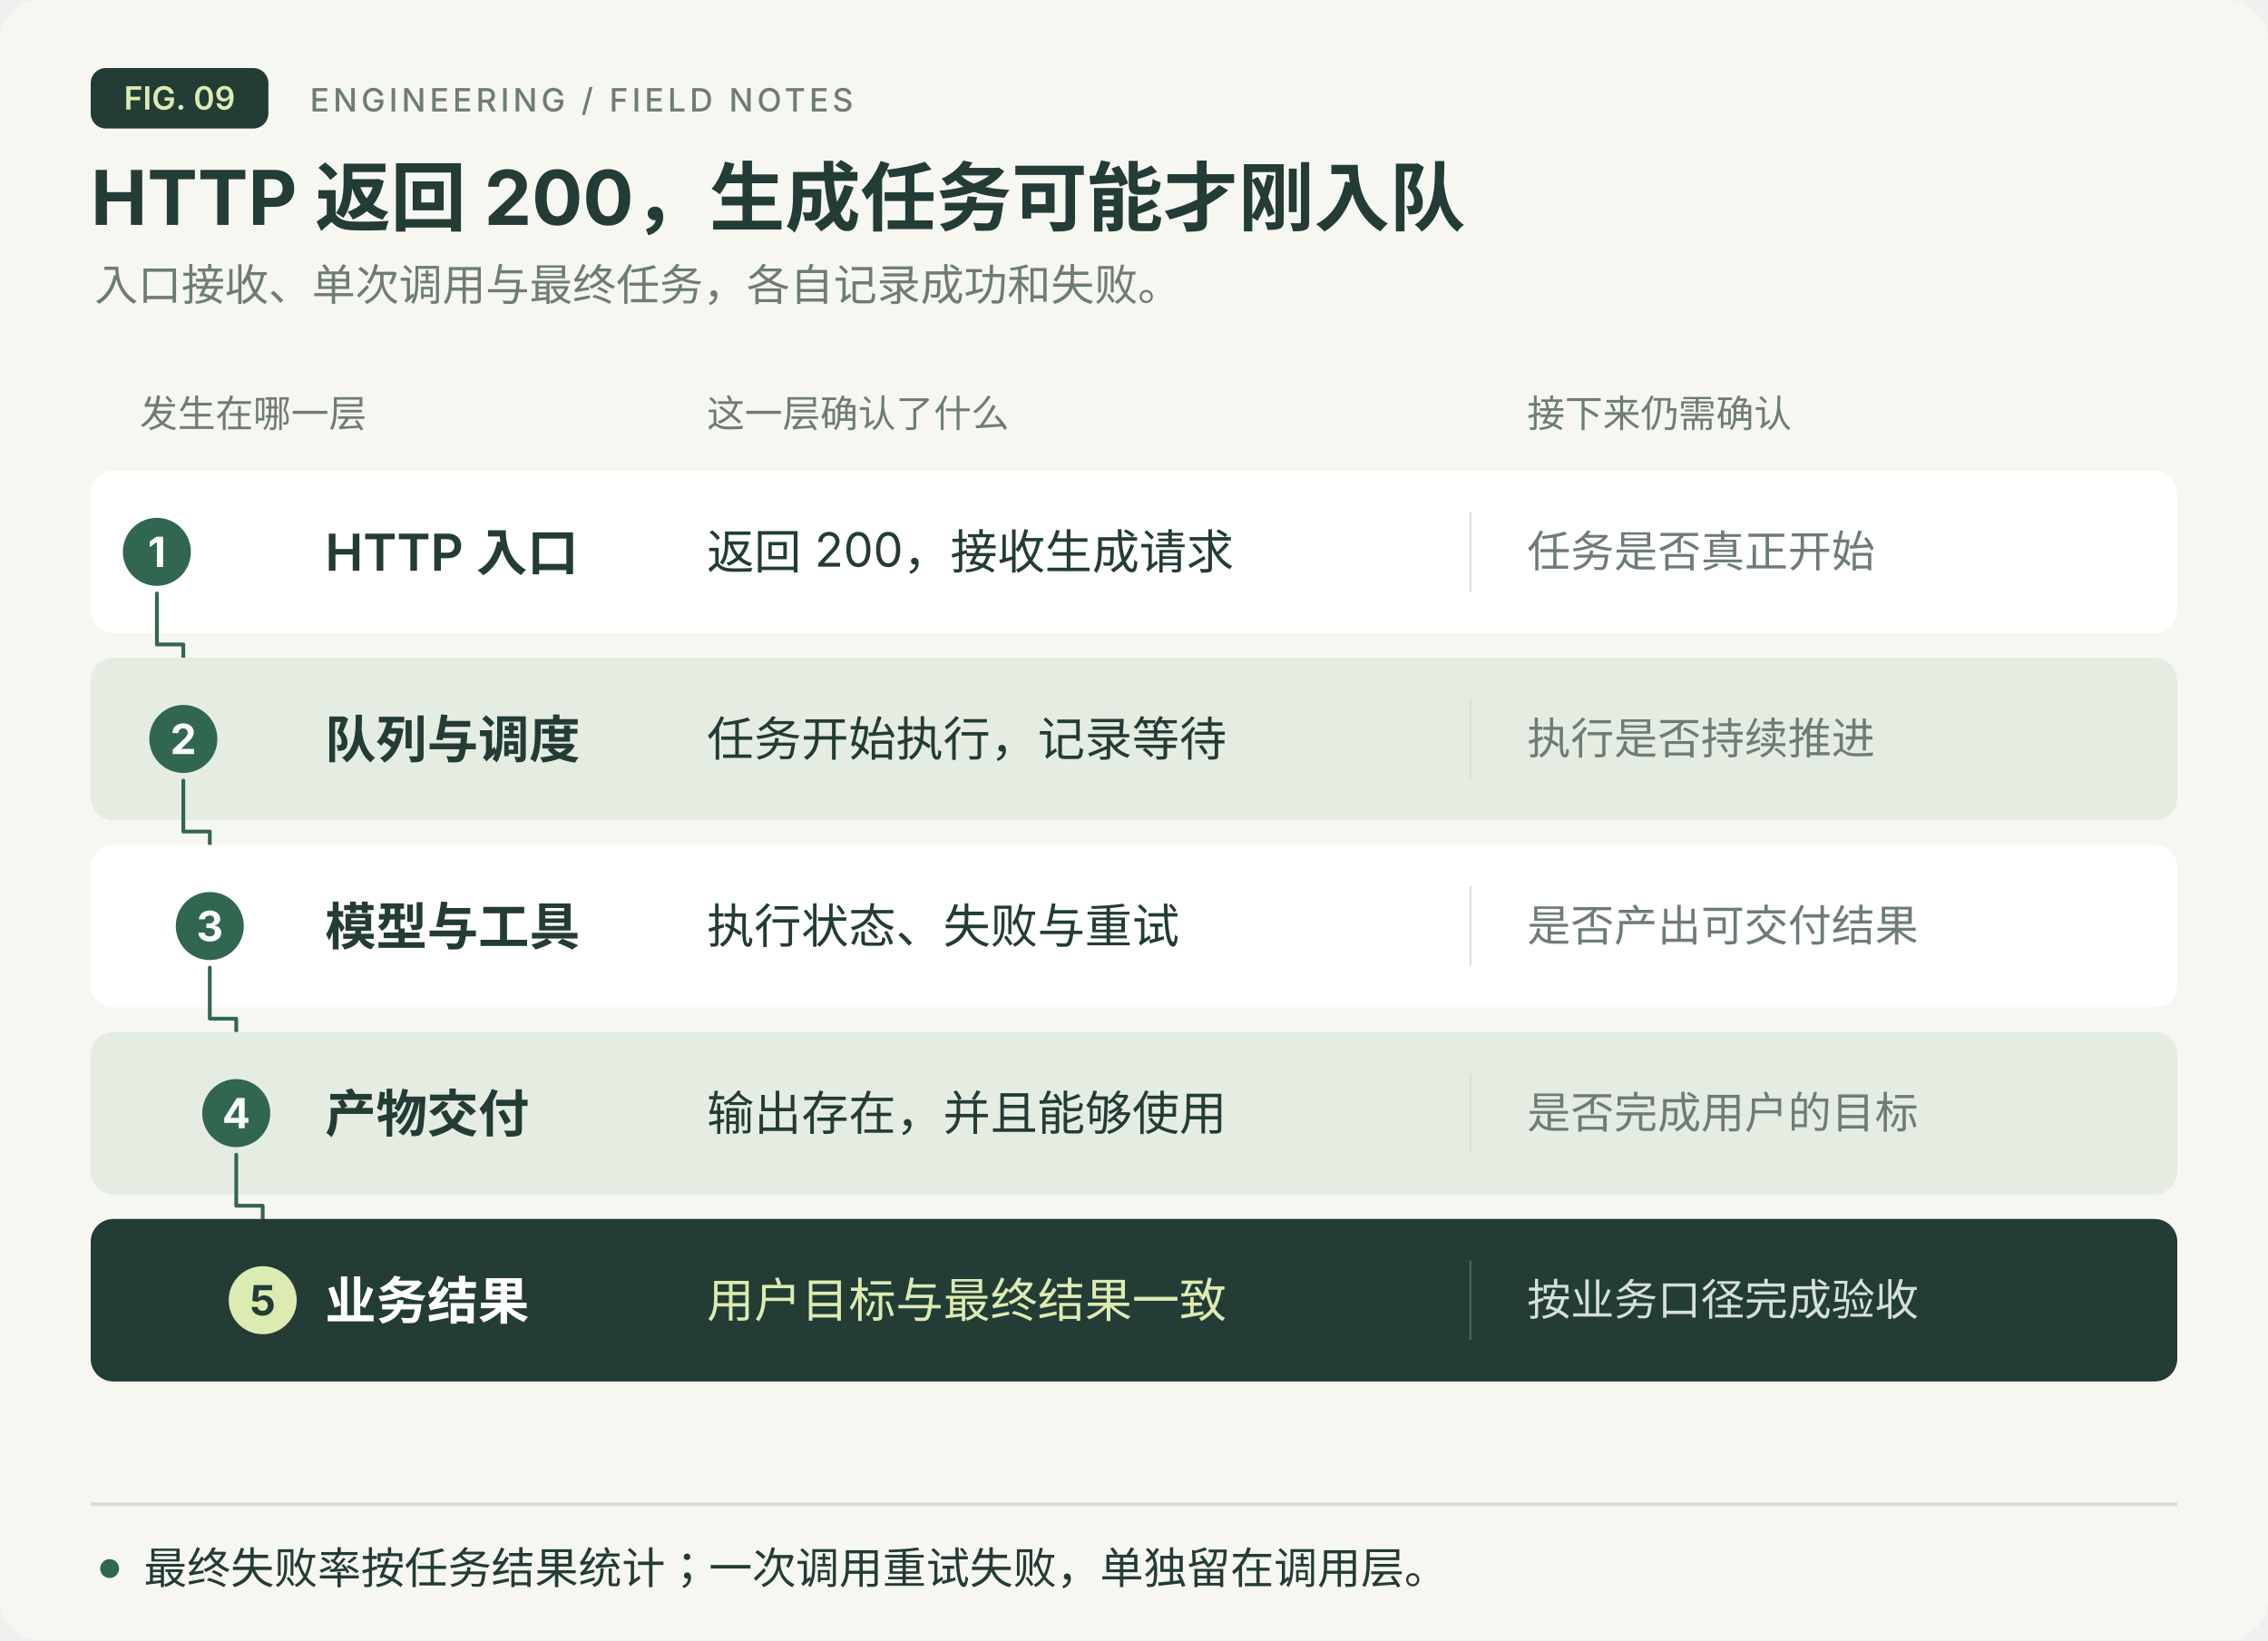
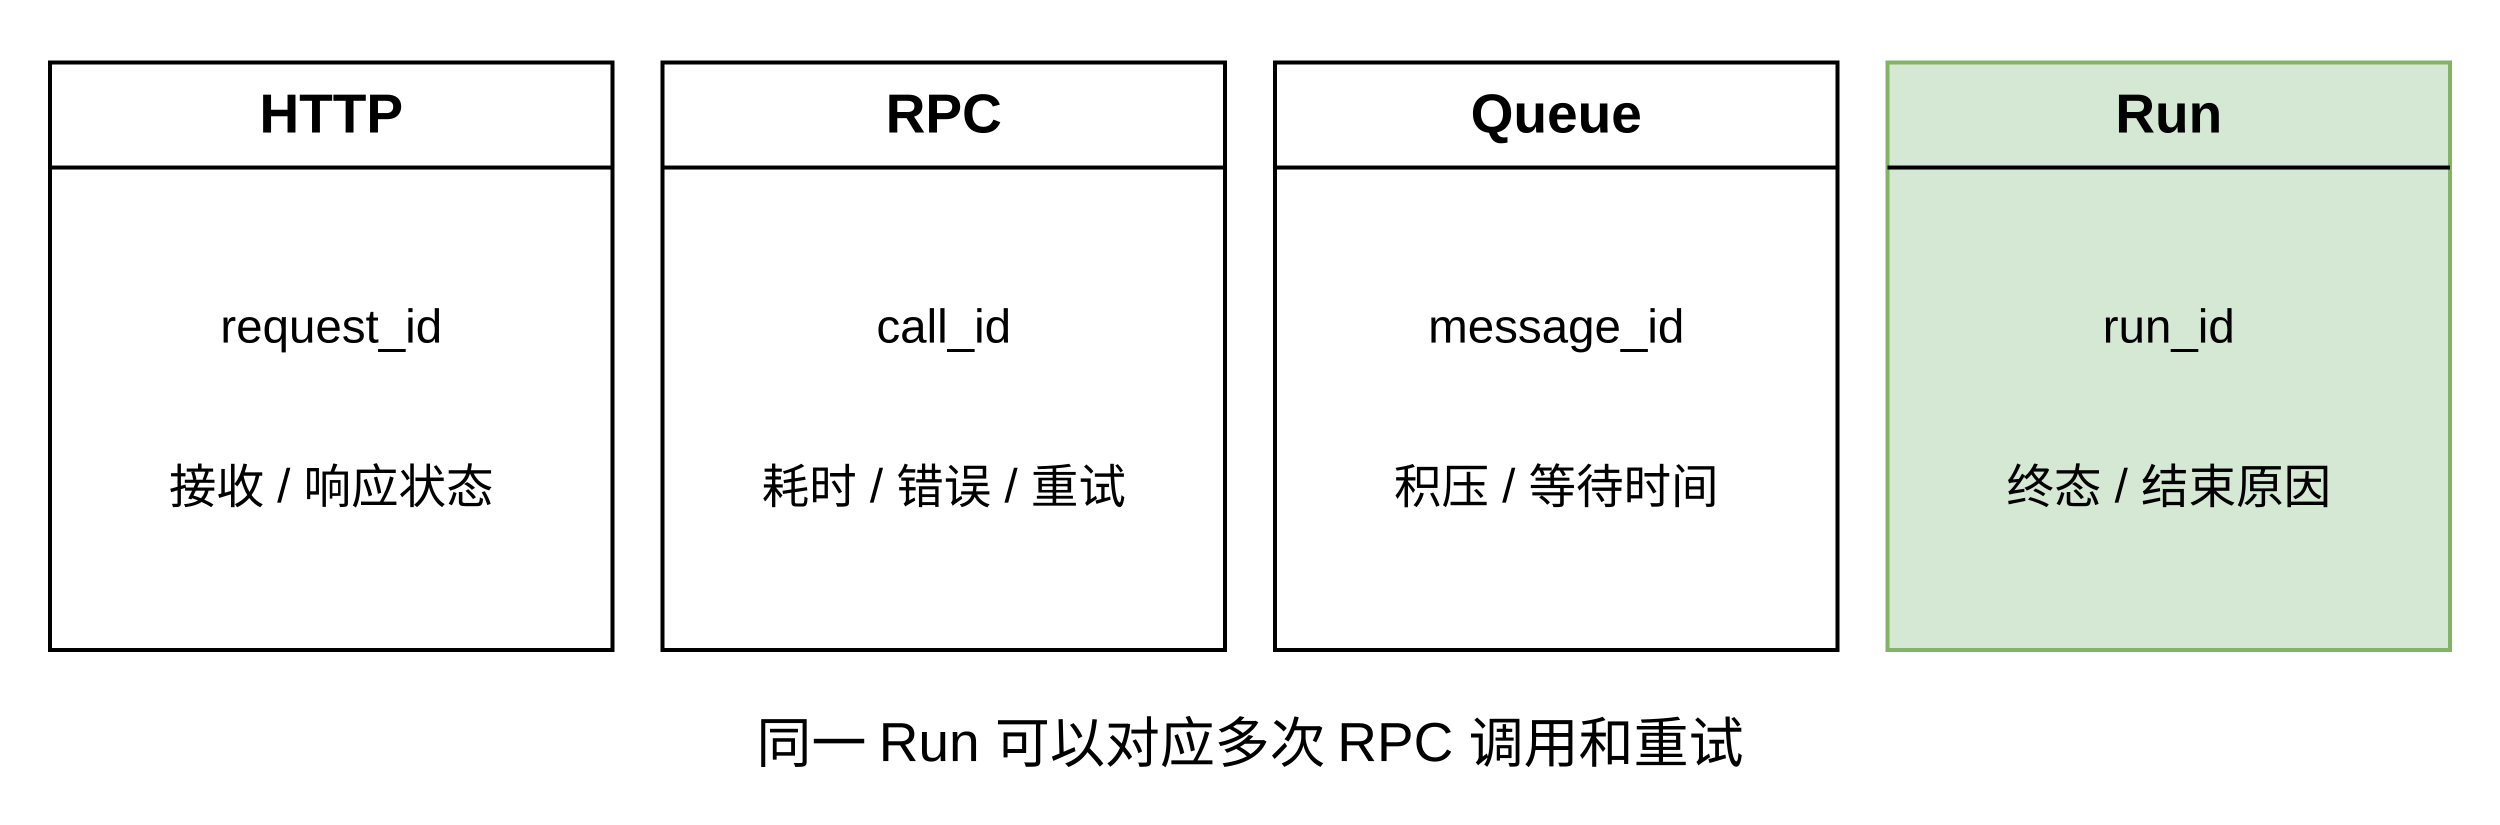
- <svg xmlns="http://www.w3.org/2000/svg" width="1200" height="868" viewBox="0 0 1200 868" role="img" aria-labelledby="rdfig-04-title rdfig-04-desc" font-family="-apple-system,BlinkMacSystemFont,'PingFang SC','Microsoft YaHei',sans-serif">
+ <svg xmlns="http://www.w3.org/2000/svg" width="1000" height="330" viewBox="0 0 1000 330" role="img" aria-labelledby="title" font-family="Arial,Helvetica,PingFang SC,Microsoft YaHei,sans-serif">
  <defs>
-     <marker id="rdfig-04-arrow" viewBox="0 0 10 10" refX="8" refY="5" markerWidth="8" markerHeight="8" orient="auto-start-reverse" markerUnits="userSpaceOnUse">
-       <path d="M 1 1 L 8 5 L 1 9" fill="none" stroke="#316650" stroke-width="1.8" stroke-linecap="round" stroke-linejoin="round" />
-     </marker>
-     <marker id="rdfig-04-warm" viewBox="0 0 10 10" refX="8" refY="5" markerWidth="8" markerHeight="8" orient="auto-start-reverse" markerUnits="userSpaceOnUse">
-       <path d="M 1 1 L 8 5 L 1 9" fill="none" stroke="#B65D3D" stroke-width="1.8" stroke-linecap="round" stroke-linejoin="round" />
+     <marker id="arrow" viewBox="0 0 10 10" refX="9" refY="5" markerWidth="7" markerHeight="7" orient="auto-start-reverse">
+       <path d="M0 0 L10 5 L0 10 L3 5Z" fill="#000" />
    </marker>
  </defs>
-   <rect width="1200" height="868" rx="22" fill="#F7F7F2" />
-   <rect x="48" y="36" width="94" height="32" rx="8" fill="#233C35" stroke="none" stroke-width="1" />
-   <text x="95" y="58" fill="#DCEBB1" font-size="17" font-weight="600" text-anchor="middle">FIG. 09</text>
-   <text x="164" y="59" fill="#6D7D75" font-size="17" font-weight="500" text-anchor="start" letter-spacing="2">ENGINEERING / FIELD NOTES</text>
-   <text x="48" y="119" fill="#233C35" font-size="40" font-weight="650" text-anchor="start">HTTP 返回 200，生成任务可能才刚入队</text>
-   <text x="50" y="159" fill="#6D7D75" font-size="23" font-weight="400" text-anchor="start">入口接收、单次调用与最终任务，各自记录成功和失败。</text>
-   <text x="74" y="226" fill="#6D7D75" font-size="20" font-weight="500" text-anchor="start">发生在哪一层</text>
-   <text x="374" y="226" fill="#6D7D75" font-size="20" font-weight="500" text-anchor="start">这一层确认了什么</text>
-   <text x="808" y="226" fill="#6D7D75" font-size="20" font-weight="500" text-anchor="start">接下来仍需确认</text>
-   <rect x="48" y="249" width="1104" height="86" rx="12" fill="#FFFFFF" stroke="none" stroke-width="1" />
-   <path d="M 83 314 V 341 H 97 V 361" fill="none" stroke="#316650" stroke-width="2" stroke-linecap="round" stroke-linejoin="round" />
-   <circle cx="83" cy="292" r="18" fill="#316650" stroke="none" stroke-width="1" />
-   <text x="83" y="300" fill="#FFFFFF" font-size="22" font-weight="650" text-anchor="middle">1</text>
-   <text x="172" y="302" fill="#233C35" font-size="27" font-weight="600" text-anchor="start">HTTP 入口</text>
-   <text x="374" y="301" fill="#233C35" font-size="25" font-weight="400" text-anchor="start">返回 200，接收生成请求</text>
-   <line x1="778" y1="271" x2="778" y2="313" stroke="#D7DED5" stroke-width="1" />
-   <text x="808" y="300" fill="#6D7D75" font-size="23" font-weight="400" text-anchor="start">任务是否真正开始</text>
-   <rect x="48" y="348" width="1104" height="86" rx="12" fill="#E5EDE2" stroke="none" stroke-width="1" />
-   <path d="M 97 413 V 440 H 111 V 460" fill="none" stroke="#316650" stroke-width="2" stroke-linecap="round" stroke-linejoin="round" />
-   <circle cx="97" cy="391" r="18" fill="#316650" stroke="none" stroke-width="1" />
-   <text x="97" y="399" fill="#FFFFFF" font-size="22" font-weight="650" text-anchor="middle">2</text>
-   <text x="172" y="401" fill="#233C35" font-size="27" font-weight="600" text-anchor="start">队列与调度</text>
-   <text x="374" y="400" fill="#233C35" font-size="25" font-weight="400" text-anchor="start">任务开始执行，记录等待</text>
-   <line x1="778" y1="370" x2="778" y2="412" stroke="#D7DED5" stroke-width="1" />
-   <text x="808" y="399" fill="#6D7D75" font-size="23" font-weight="400" text-anchor="start">执行是否持续推进</text>
-   <rect x="48" y="447" width="1104" height="86" rx="12" fill="#FFFFFF" stroke="none" stroke-width="1" />
-   <path d="M 111 512 V 539 H 125 V 559" fill="none" stroke="#316650" stroke-width="2" stroke-linecap="round" stroke-linejoin="round" />
-   <circle cx="111" cy="490" r="18" fill="#316650" stroke="none" stroke-width="1" />
-   <text x="111" y="498" fill="#FFFFFF" font-size="22" font-weight="650" text-anchor="middle">3</text>
-   <text x="172" y="500" fill="#233C35" font-size="27" font-weight="600" text-anchor="start">模型与工具</text>
-   <text x="374" y="499" fill="#233C35" font-size="25" font-weight="400" text-anchor="start">执行状态、失败与重试</text>
-   <line x1="778" y1="469" x2="778" y2="511" stroke="#D7DED5" stroke-width="1" />
-   <text x="808" y="498" fill="#6D7D75" font-size="23" font-weight="400" text-anchor="start">是否产出可交付结果</text>
-   <rect x="48" y="546" width="1104" height="86" rx="12" fill="#E5EDE2" stroke="none" stroke-width="1" />
-   <path d="M 125 611 V 638 H 139 V 658" fill="none" stroke="#316650" stroke-width="2" stroke-linecap="round" stroke-linejoin="round" />
-   <circle cx="125" cy="589" r="18" fill="#316650" stroke="none" stroke-width="1" />
-   <text x="125" y="597" fill="#FFFFFF" font-size="22" font-weight="650" text-anchor="middle">4</text>
-   <text x="172" y="599" fill="#233C35" font-size="27" font-weight="600" text-anchor="start">产物交付</text>
-   <text x="374" y="598" fill="#233C35" font-size="25" font-weight="400" text-anchor="start">输出存在，并且能够使用</text>
-   <line x1="778" y1="568" x2="778" y2="610" stroke="#D7DED5" stroke-width="1" />
-   <text x="808" y="597" fill="#6D7D75" font-size="23" font-weight="400" text-anchor="start">是否完成用户的目标</text>
-   <rect x="48" y="645" width="1104" height="86" rx="12" fill="#233C35" stroke="none" stroke-width="1" />
-   <circle cx="139" cy="688" r="18" fill="#DCEBB1" stroke="none" stroke-width="1" />
-   <text x="139" y="696" fill="#233C35" font-size="22" font-weight="650" text-anchor="middle">5</text>
-   <text x="172" y="698" fill="#FFFFFF" font-size="27" font-weight="600" text-anchor="start">业务结果</text>
-   <text x="374" y="697" fill="#DCEBB1" font-size="25" font-weight="400" text-anchor="start">用户目标与最终结果一致</text>
-   <line x1="778" y1="667" x2="778" y2="709" stroke="#4E685C" stroke-width="1" />
-   <text x="808" y="696" fill="#D5E0D7" font-size="23" font-weight="400" text-anchor="start">按业务口径完成验收</text>
-   <line x1="48" y1="796" x2="1152" y2="796" stroke="#D7DED5" stroke-width="2" />
-   <circle cx="58" cy="830" r="5" fill="#316650" stroke="none" stroke-width="1" />
-   <text x="76" y="838" fill="#233C35" font-size="23" font-weight="500" text-anchor="start">最终失败率按任务结果统计；一次调用重试失败，单独留在调用层。</text>
+   <rect width="1000" height="330" fill="#fff" />
+   <rect x="20" y="25" width="225" height="235" fill="#ffffff" stroke="#000000" stroke-width="1.6" />
+   <text x="132.5" y="53" text-anchor="middle" font-size="22" font-weight="600" fill="#000">HTTP</text>
+   <path d="M20 67 H245" fill="none" stroke="#000" stroke-width="1.6" stroke-linejoin="round" />
+   <text x="132.5" y="137.033" text-anchor="middle" font-size="19" font-weight="400" fill="#000">request_id</text>
+   <text x="132.5" y="201.367" text-anchor="middle" font-size="19" font-weight="400" fill="#000">接收 / 响应状态</text>
+   <rect x="265" y="25" width="225" height="235" fill="#ffffff" stroke="#000000" stroke-width="1.6" />
+   <text x="377.5" y="53" text-anchor="middle" font-size="22" font-weight="600" fill="#000">RPC</text>
+   <path d="M265 67 H490" fill="none" stroke="#000" stroke-width="1.6" stroke-linejoin="round" />
+   <text x="377.5" y="137.033" text-anchor="middle" font-size="19" font-weight="400" fill="#000">call_id</text>
+   <text x="377.5" y="201.367" text-anchor="middle" font-size="19" font-weight="400" fill="#000">耗时 / 错误 / 重试</text>
+   <rect x="510" y="25" width="225" height="235" fill="#ffffff" stroke="#000000" stroke-width="1.6" />
+   <text x="622.5" y="53" text-anchor="middle" font-size="22" font-weight="600" fill="#000">Queue</text>
+   <path d="M510 67 H735" fill="none" stroke="#000" stroke-width="1.6" stroke-linejoin="round" />
+   <text x="622.5" y="137.033" text-anchor="middle" font-size="19" font-weight="400" fill="#000">message_id</text>
+   <text x="622.5" y="201.367" text-anchor="middle" font-size="19" font-weight="400" fill="#000">积压 / 等待时间</text>
+   <rect x="755" y="25" width="225" height="235" fill="#d5e8d4" stroke="#82b366" stroke-width="1.6" />
+   <text x="867.5" y="53" text-anchor="middle" font-size="22" font-weight="600" fill="#000">Run</text>
+   <path d="M755 67 H980" fill="none" stroke="#000" stroke-width="1.6" stroke-linejoin="round" />
+   <text x="867.5" y="137.033" text-anchor="middle" font-size="19" font-weight="400" fill="#000">run_id</text>
+   <text x="867.5" y="201.367" text-anchor="middle" font-size="19" font-weight="400" fill="#000">终态 / 结束原因</text>
+   <text x="500" y="305" text-anchor="middle" font-size="22" font-weight="400" fill="#000">同一 Run 可以对应多次 RPC 调用和重试</text>
</svg>
